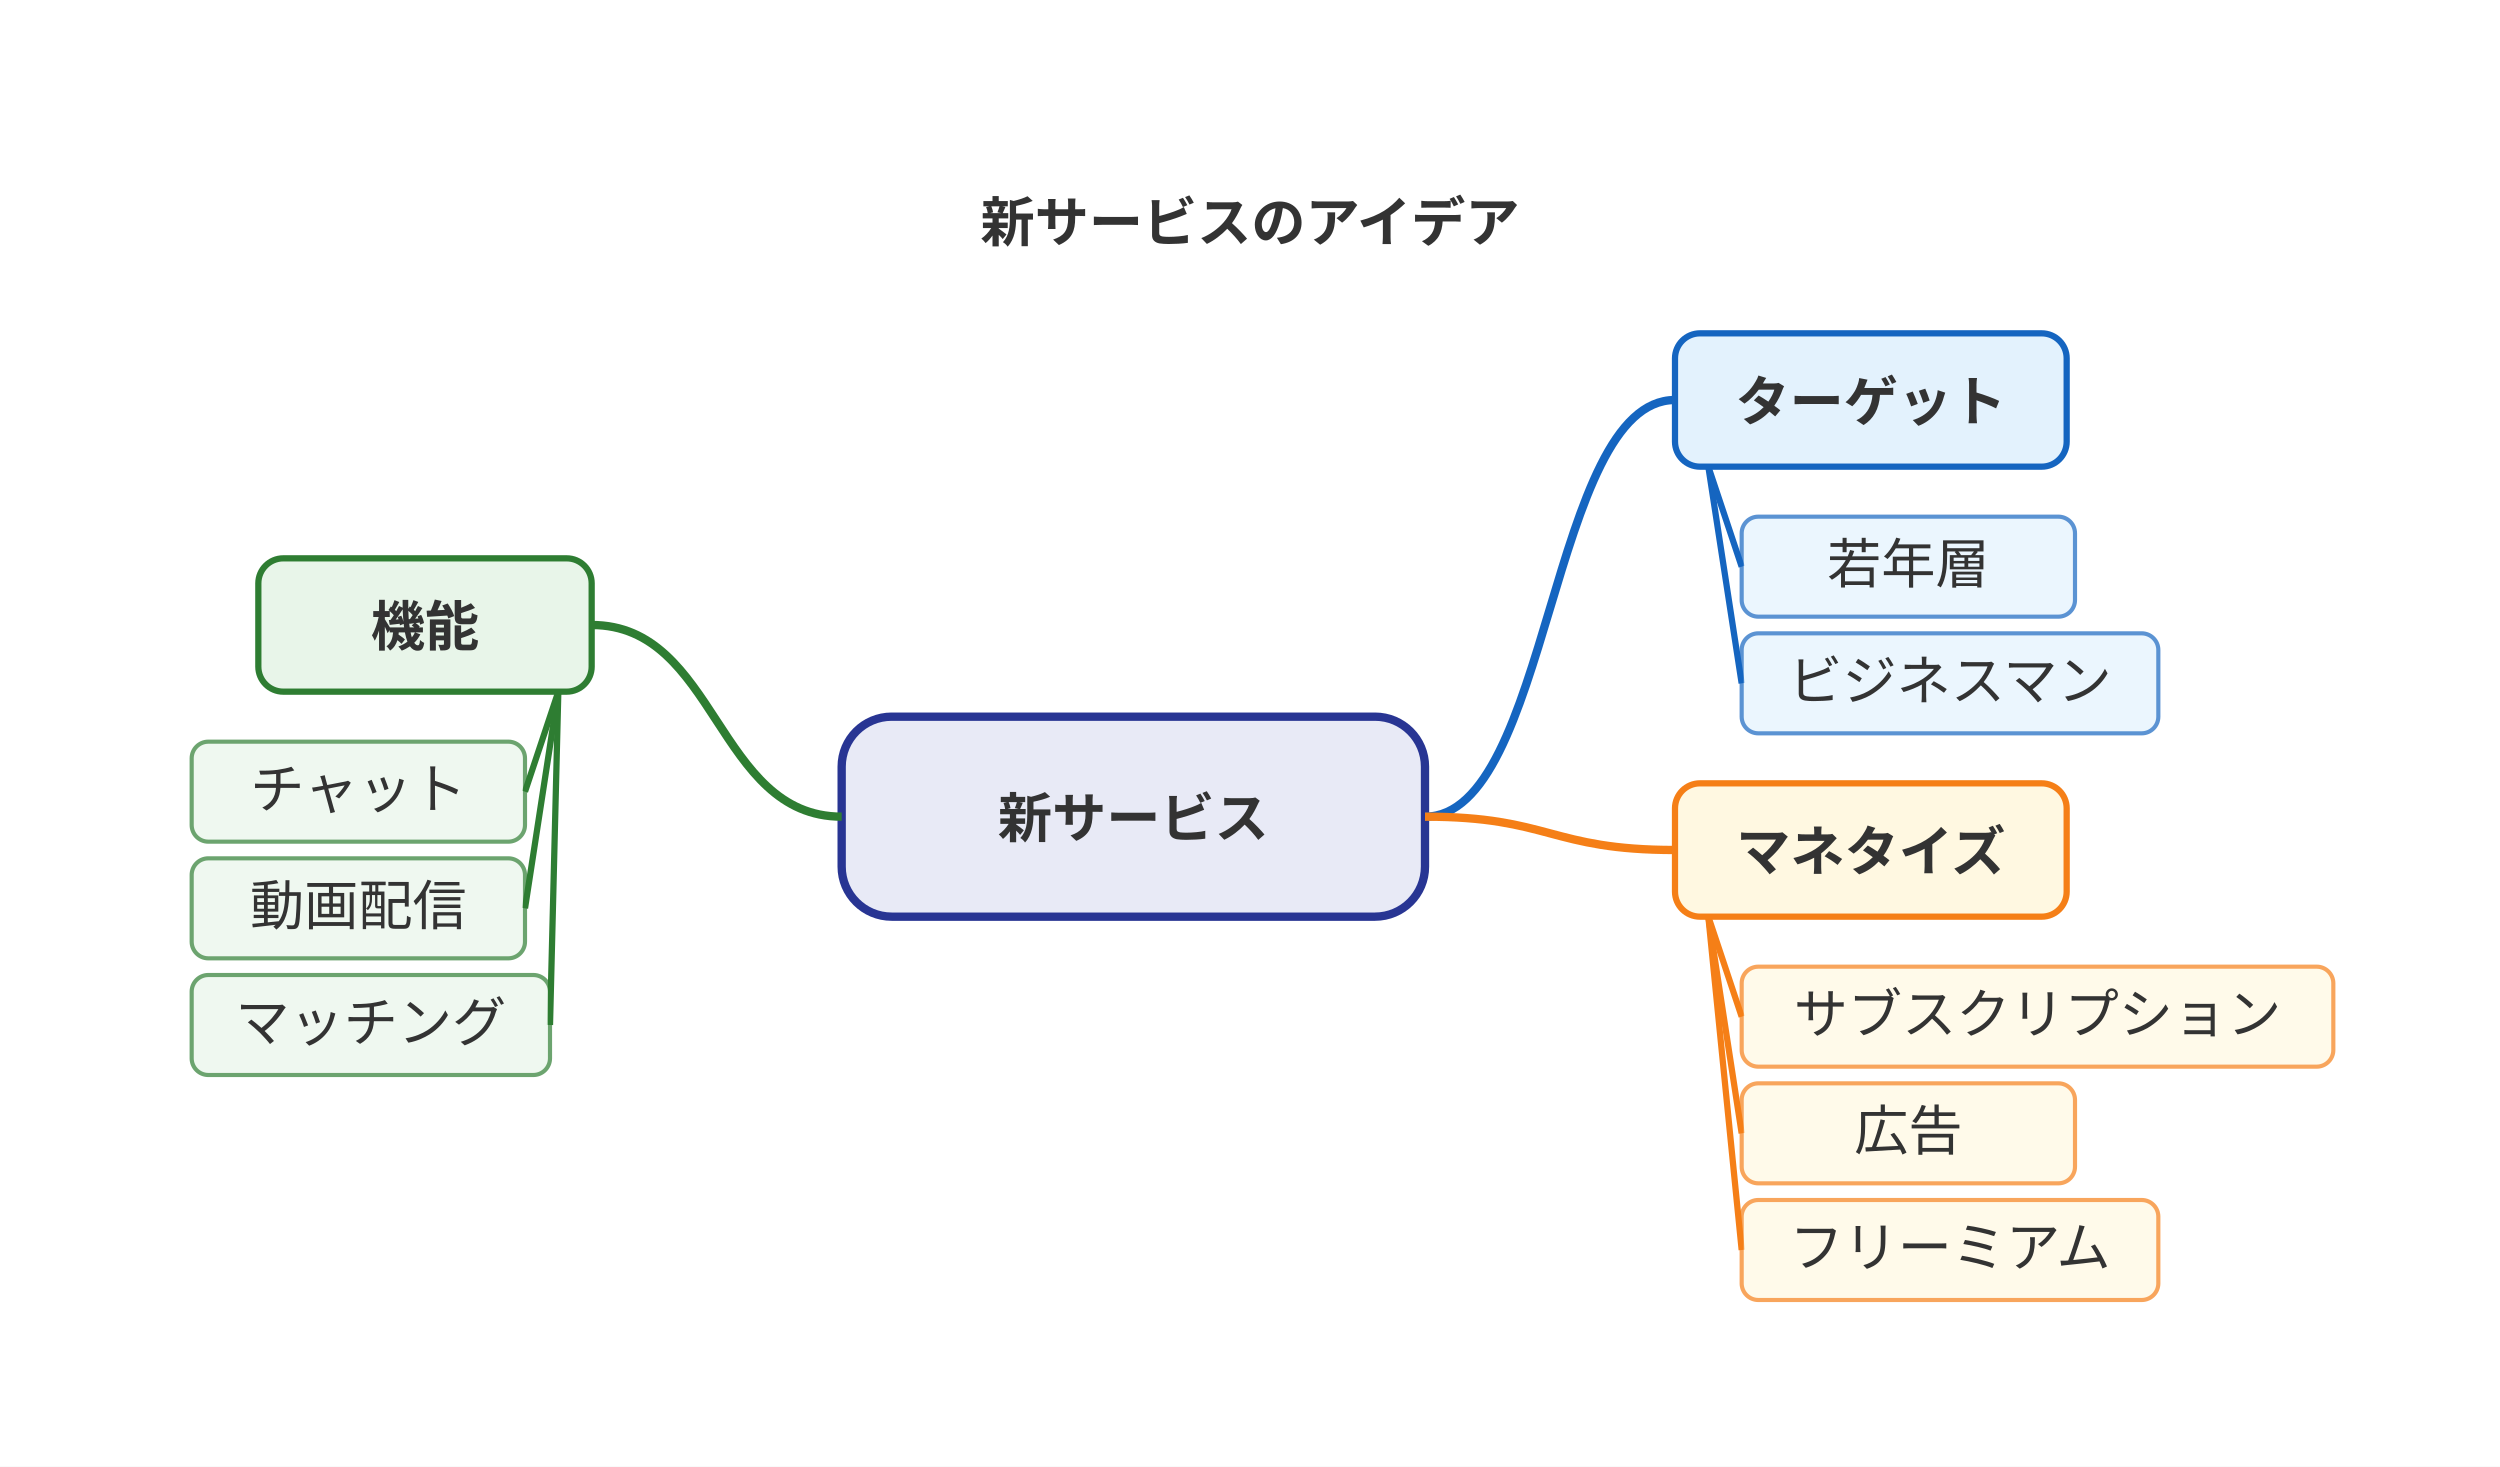
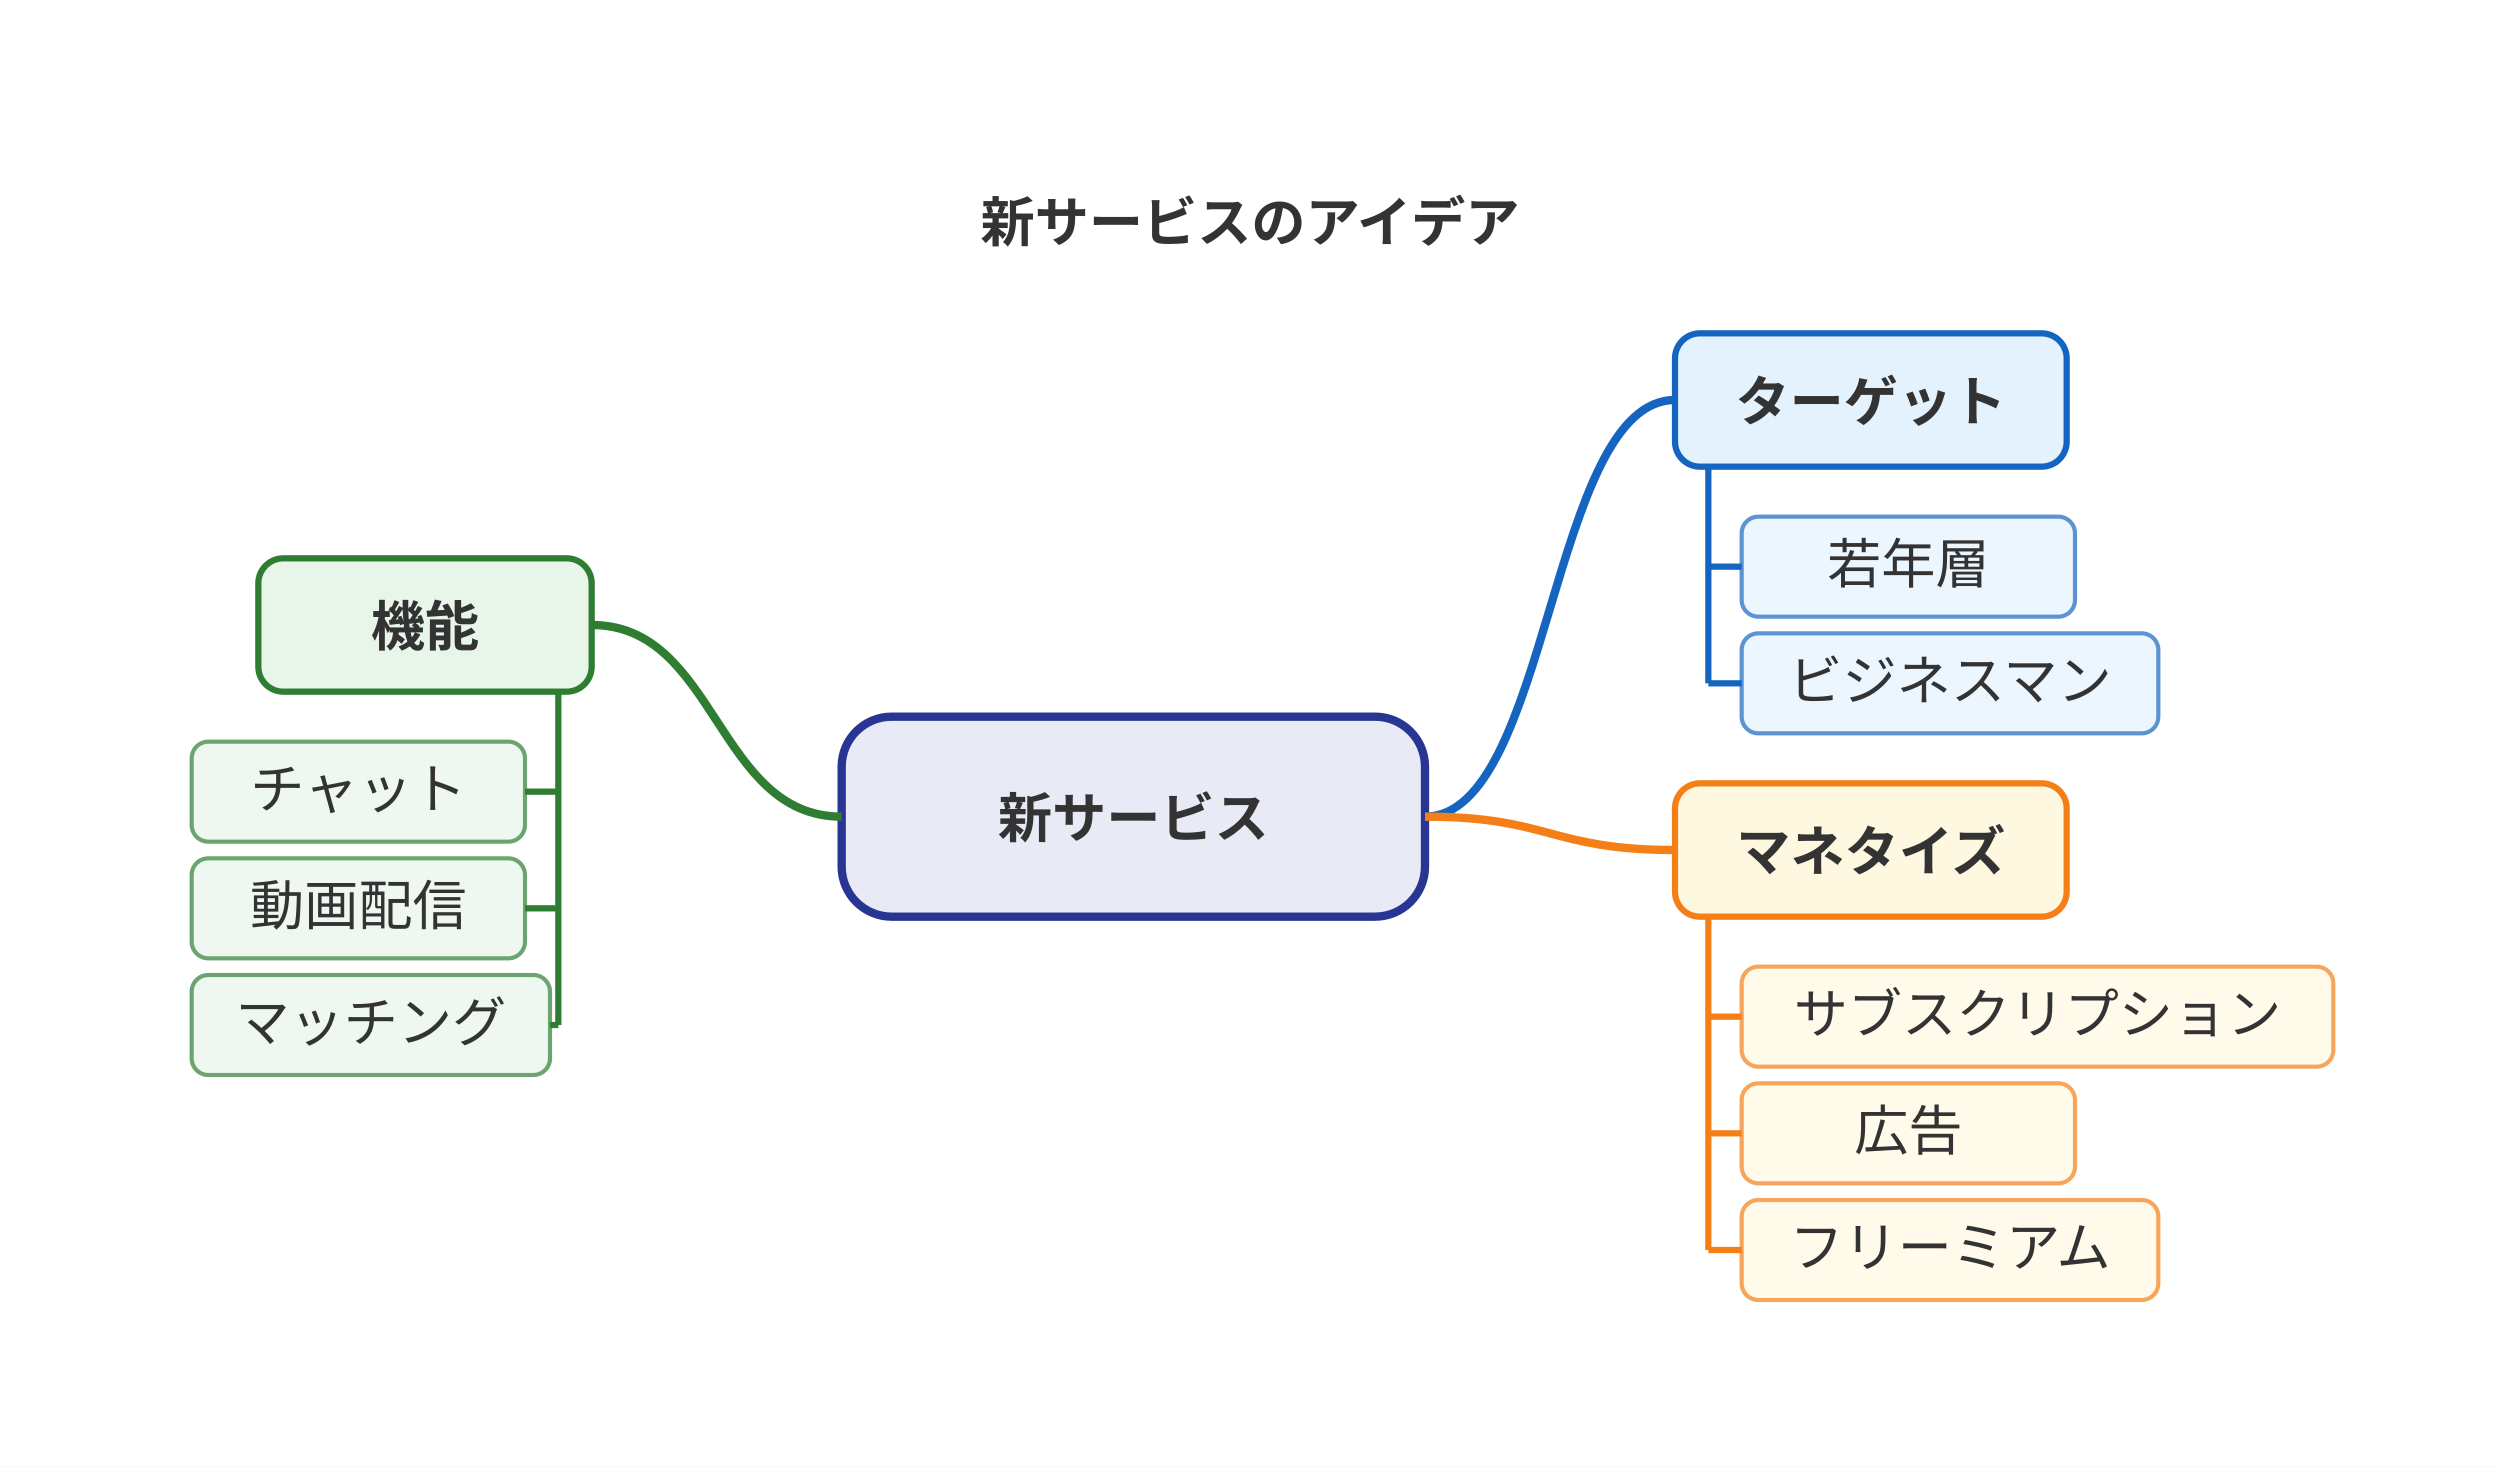
<svg xmlns="http://www.w3.org/2000/svg" width="600" height="352" viewBox="0 0 600 352">
  <rect width="100%" height="100%" fill="white" />
  <style>text { font-family: sans-serif; font-size: 13px; fill: #333; }</style>
  <text x="300" y="58" text-anchor="middle" font-size="16" font-weight="bold">新サービスのアイデア</text>
  <rect x="202" y="172" width="140" height="48" rx="12" fill="#e8eaf6" stroke="#283593" stroke-width="2" />
  <text x="272" y="201" text-anchor="middle" font-size="15" font-weight="bold">新サービス</text>
  <path d="M 342,196 C 372,196 372,96 402,96" fill="none" stroke="#1565c0" stroke-width="2" />
  <rect x="402" y="80" width="94" height="32" rx="6" fill="#e3f2fd" stroke="#1565c0" stroke-width="1.5" />
  <text x="449" y="101" text-anchor="middle" font-weight="bold">ターゲット</text>
-   <line x1="410" y1="112" x2="418" y2="136" stroke="#1565c0" stroke-width="1.5" />
+   <line x1="410" y1="112" x2="410" y2="164" stroke="#1565c0" stroke-width="1.5" />
+   <line x1="410" y1="136" x2="418" y2="136" stroke="#1565c0" stroke-width="1.5" />
  <rect x="418" y="124" width="80" height="24" rx="4" fill="#e3f2fd" stroke="#1565c0" stroke-width="1" opacity="0.7" />
  <text x="458" y="140" text-anchor="middle" font-size="12">若年層</text>
-   <line x1="410" y1="112" x2="418" y2="164" stroke="#1565c0" stroke-width="1.5" />
+   <line x1="410" y1="164" x2="418" y2="164" stroke="#1565c0" stroke-width="1.5" />
  <rect x="418" y="152" width="100" height="24" rx="4" fill="#e3f2fd" stroke="#1565c0" stroke-width="1" opacity="0.7" />
  <text x="468" y="168" text-anchor="middle" font-size="12">ビジネスマン</text>
  <path d="M 342,196 C 372,196 372,204 402,204" fill="none" stroke="#f57f17" stroke-width="2" />
  <rect x="402" y="188" width="94" height="32" rx="6" fill="#fff8e1" stroke="#f57f17" stroke-width="1.5" />
  <text x="449" y="209" text-anchor="middle" font-weight="bold">マネタイズ</text>
-   <line x1="410" y1="220" x2="418" y2="244" stroke="#f57f17" stroke-width="1.5" />
+   <line x1="410" y1="220" x2="410" y2="300" stroke="#f57f17" stroke-width="1.5" />
+   <line x1="410" y1="244" x2="418" y2="244" stroke="#f57f17" stroke-width="1.5" />
  <rect x="418" y="232" width="142" height="24" rx="4" fill="#fff8e1" stroke="#f57f17" stroke-width="1" opacity="0.7" />
  <text x="489" y="248" text-anchor="middle" font-size="12">サブスクリプション</text>
-   <line x1="410" y1="220" x2="418" y2="272" stroke="#f57f17" stroke-width="1.5" />
+   <line x1="410" y1="272" x2="418" y2="272" stroke="#f57f17" stroke-width="1.5" />
  <rect x="418" y="260" width="80" height="24" rx="4" fill="#fff8e1" stroke="#f57f17" stroke-width="1" opacity="0.7" />
  <text x="458" y="276" text-anchor="middle" font-size="12">広告</text>
-   <line x1="410" y1="220" x2="418" y2="300" stroke="#f57f17" stroke-width="1.5" />
+   <line x1="410" y1="300" x2="418" y2="300" stroke="#f57f17" stroke-width="1.5" />
  <rect x="418" y="288" width="100" height="24" rx="4" fill="#fff8e1" stroke="#f57f17" stroke-width="1" opacity="0.7" />
  <text x="468" y="304" text-anchor="middle" font-size="12">フリーミアム</text>
  <path d="M 202,196 C 172,196 172,150 142,150" fill="none" stroke="#2e7d32" stroke-width="2" />
  <rect x="62" y="134" width="80" height="32" rx="6" fill="#e8f5e9" stroke="#2e7d32" stroke-width="1.5" />
  <text x="102" y="155" text-anchor="middle" font-weight="bold">機能</text>
-   <line x1="134" y1="166" x2="126" y2="190" stroke="#2e7d32" stroke-width="1.5" />
+   <line x1="134" y1="166" x2="134" y2="246" stroke="#2e7d32" stroke-width="1.5" />
+   <line x1="134" y1="190" x2="126" y2="190" stroke="#2e7d32" stroke-width="1.5" />
  <rect x="46" y="178" width="80" height="24" rx="4" fill="#e8f5e9" stroke="#2e7d32" stroke-width="1" opacity="0.7" />
  <text x="86" y="194" text-anchor="middle" font-size="12">チャット</text>
-   <line x1="134" y1="166" x2="126" y2="218" stroke="#2e7d32" stroke-width="1.5" />
+   <line x1="134" y1="218" x2="126" y2="218" stroke="#2e7d32" stroke-width="1.5" />
  <rect x="46" y="206" width="80" height="24" rx="4" fill="#e8f5e9" stroke="#2e7d32" stroke-width="1" opacity="0.7" />
  <text x="86" y="222" text-anchor="middle" font-size="12">動画配信</text>
-   <line x1="134" y1="166" x2="132" y2="246" stroke="#2e7d32" stroke-width="1.5" />
+   <line x1="134" y1="246" x2="132" y2="246" stroke="#2e7d32" stroke-width="1.5" />
  <rect x="46" y="234" width="86" height="24" rx="4" fill="#e8f5e9" stroke="#2e7d32" stroke-width="1" opacity="0.7" />
  <text x="89" y="250" text-anchor="middle" font-size="12">マッチング</text>
</svg>
